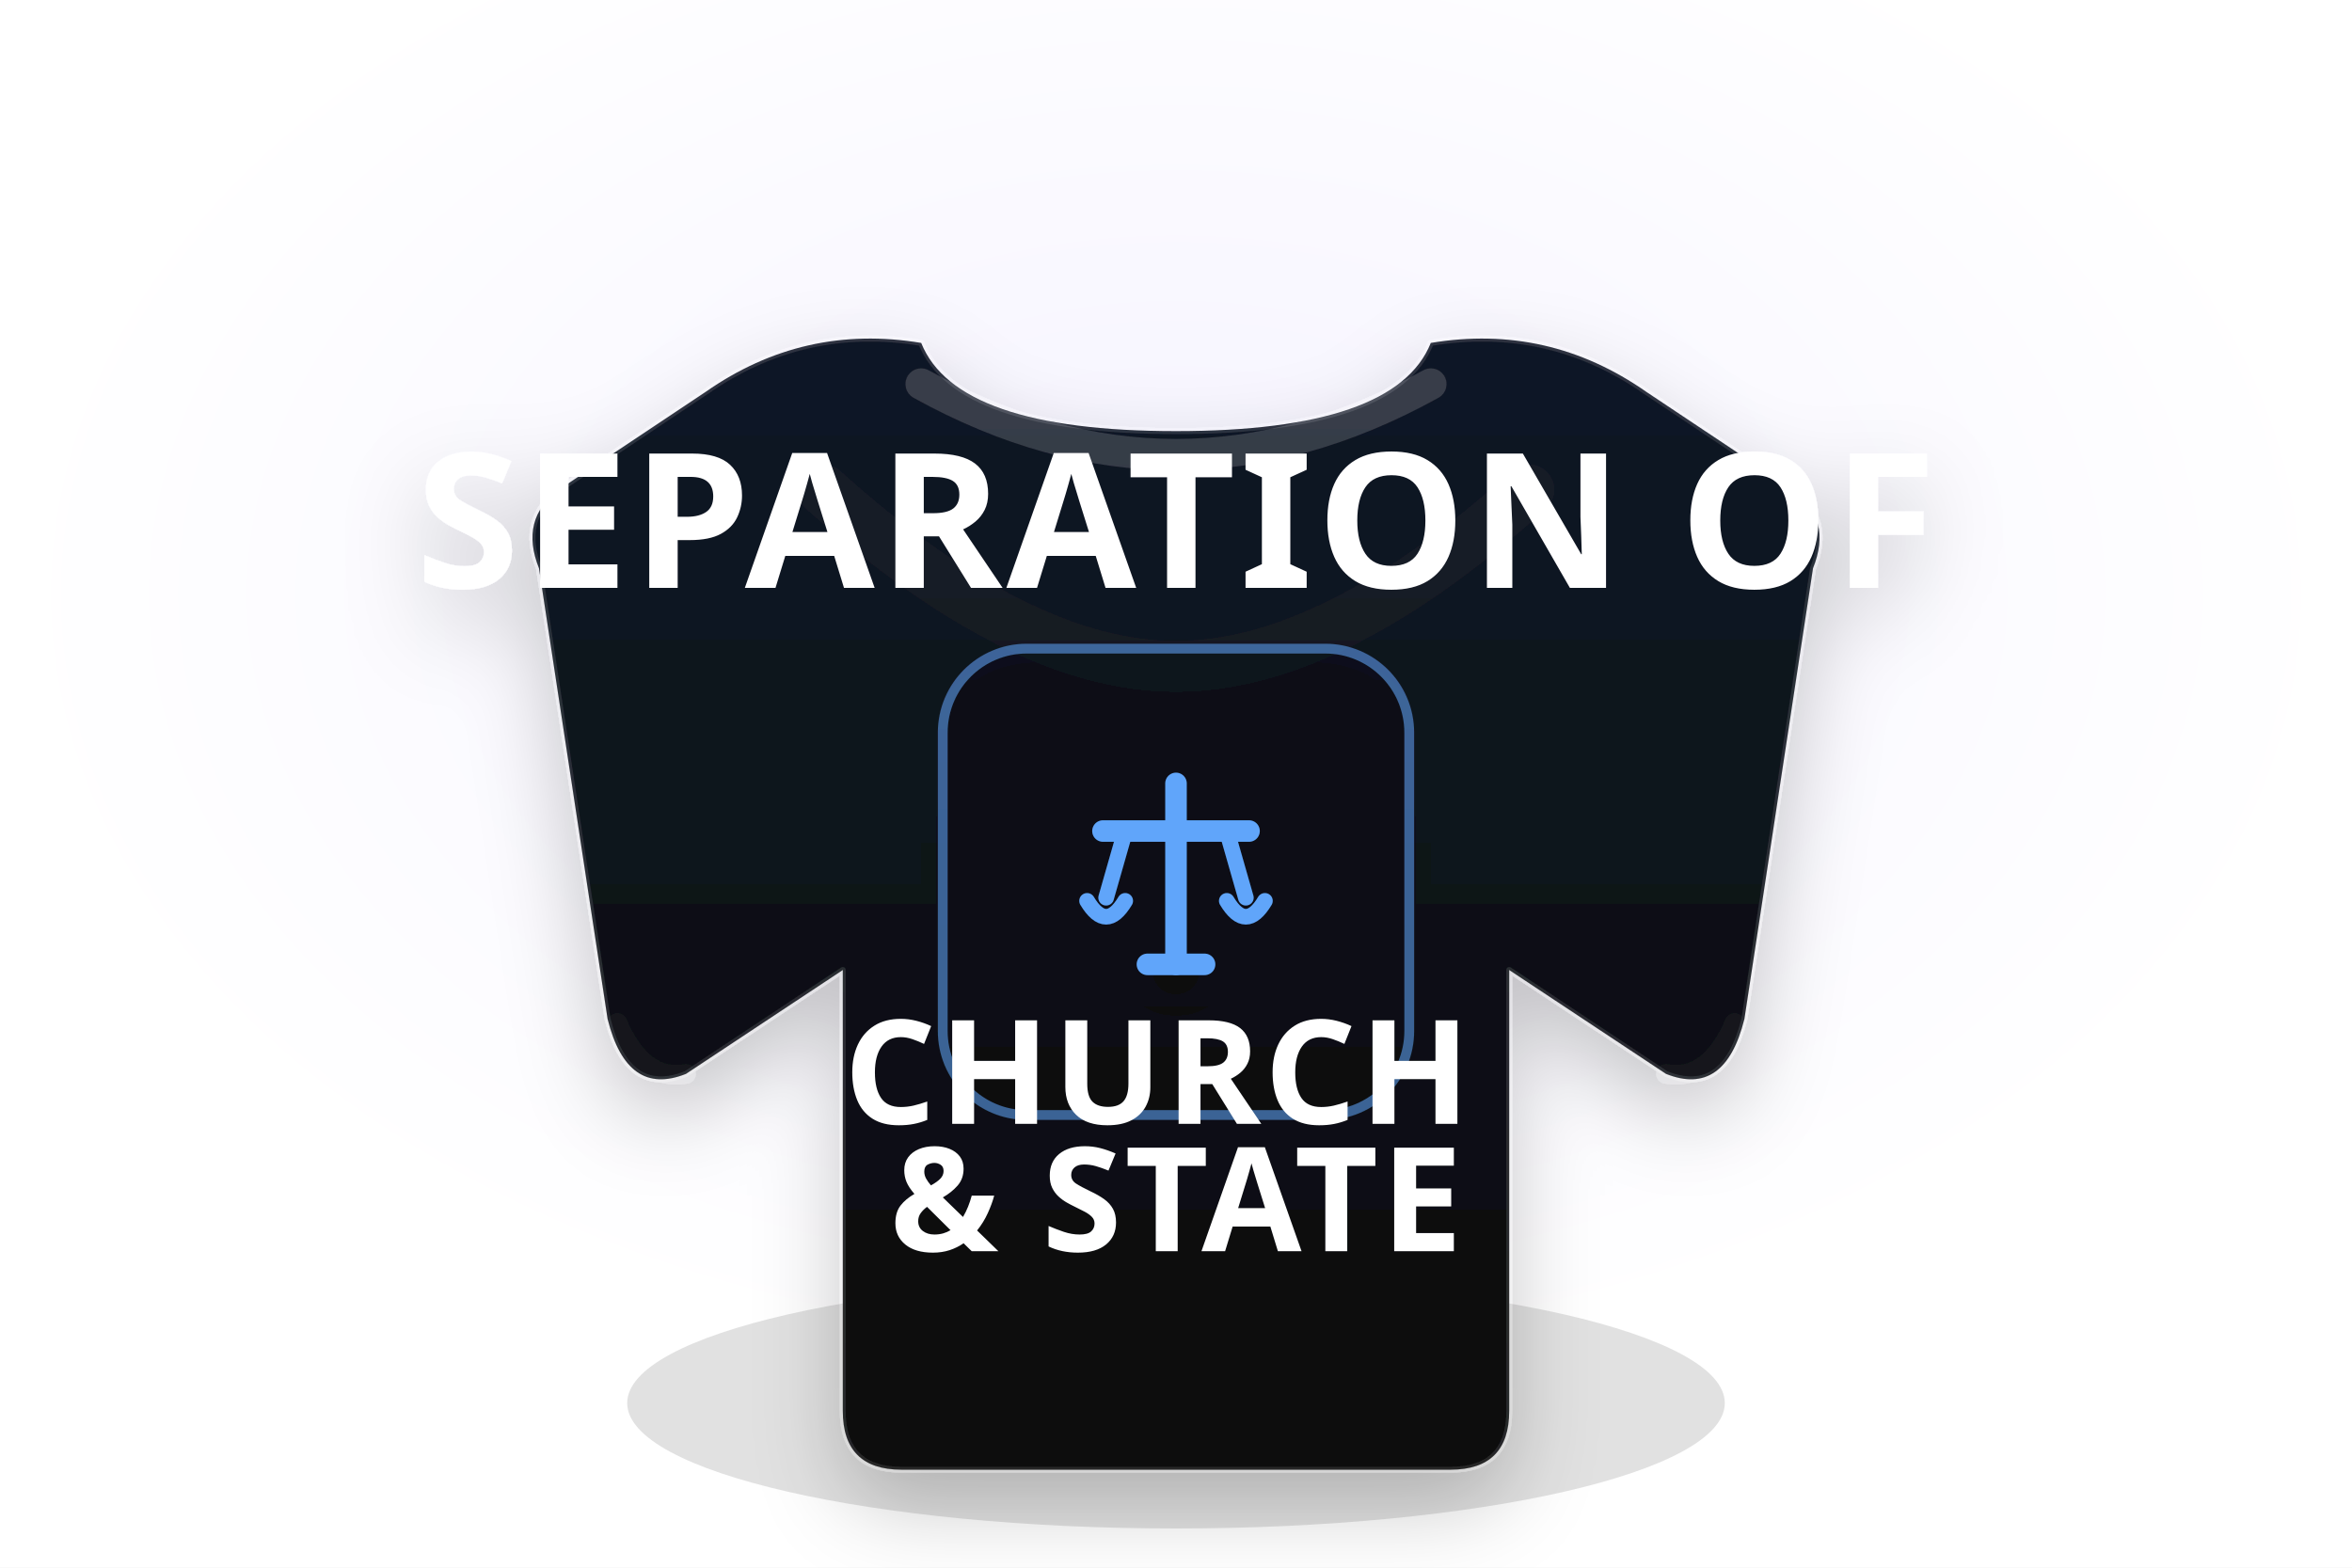
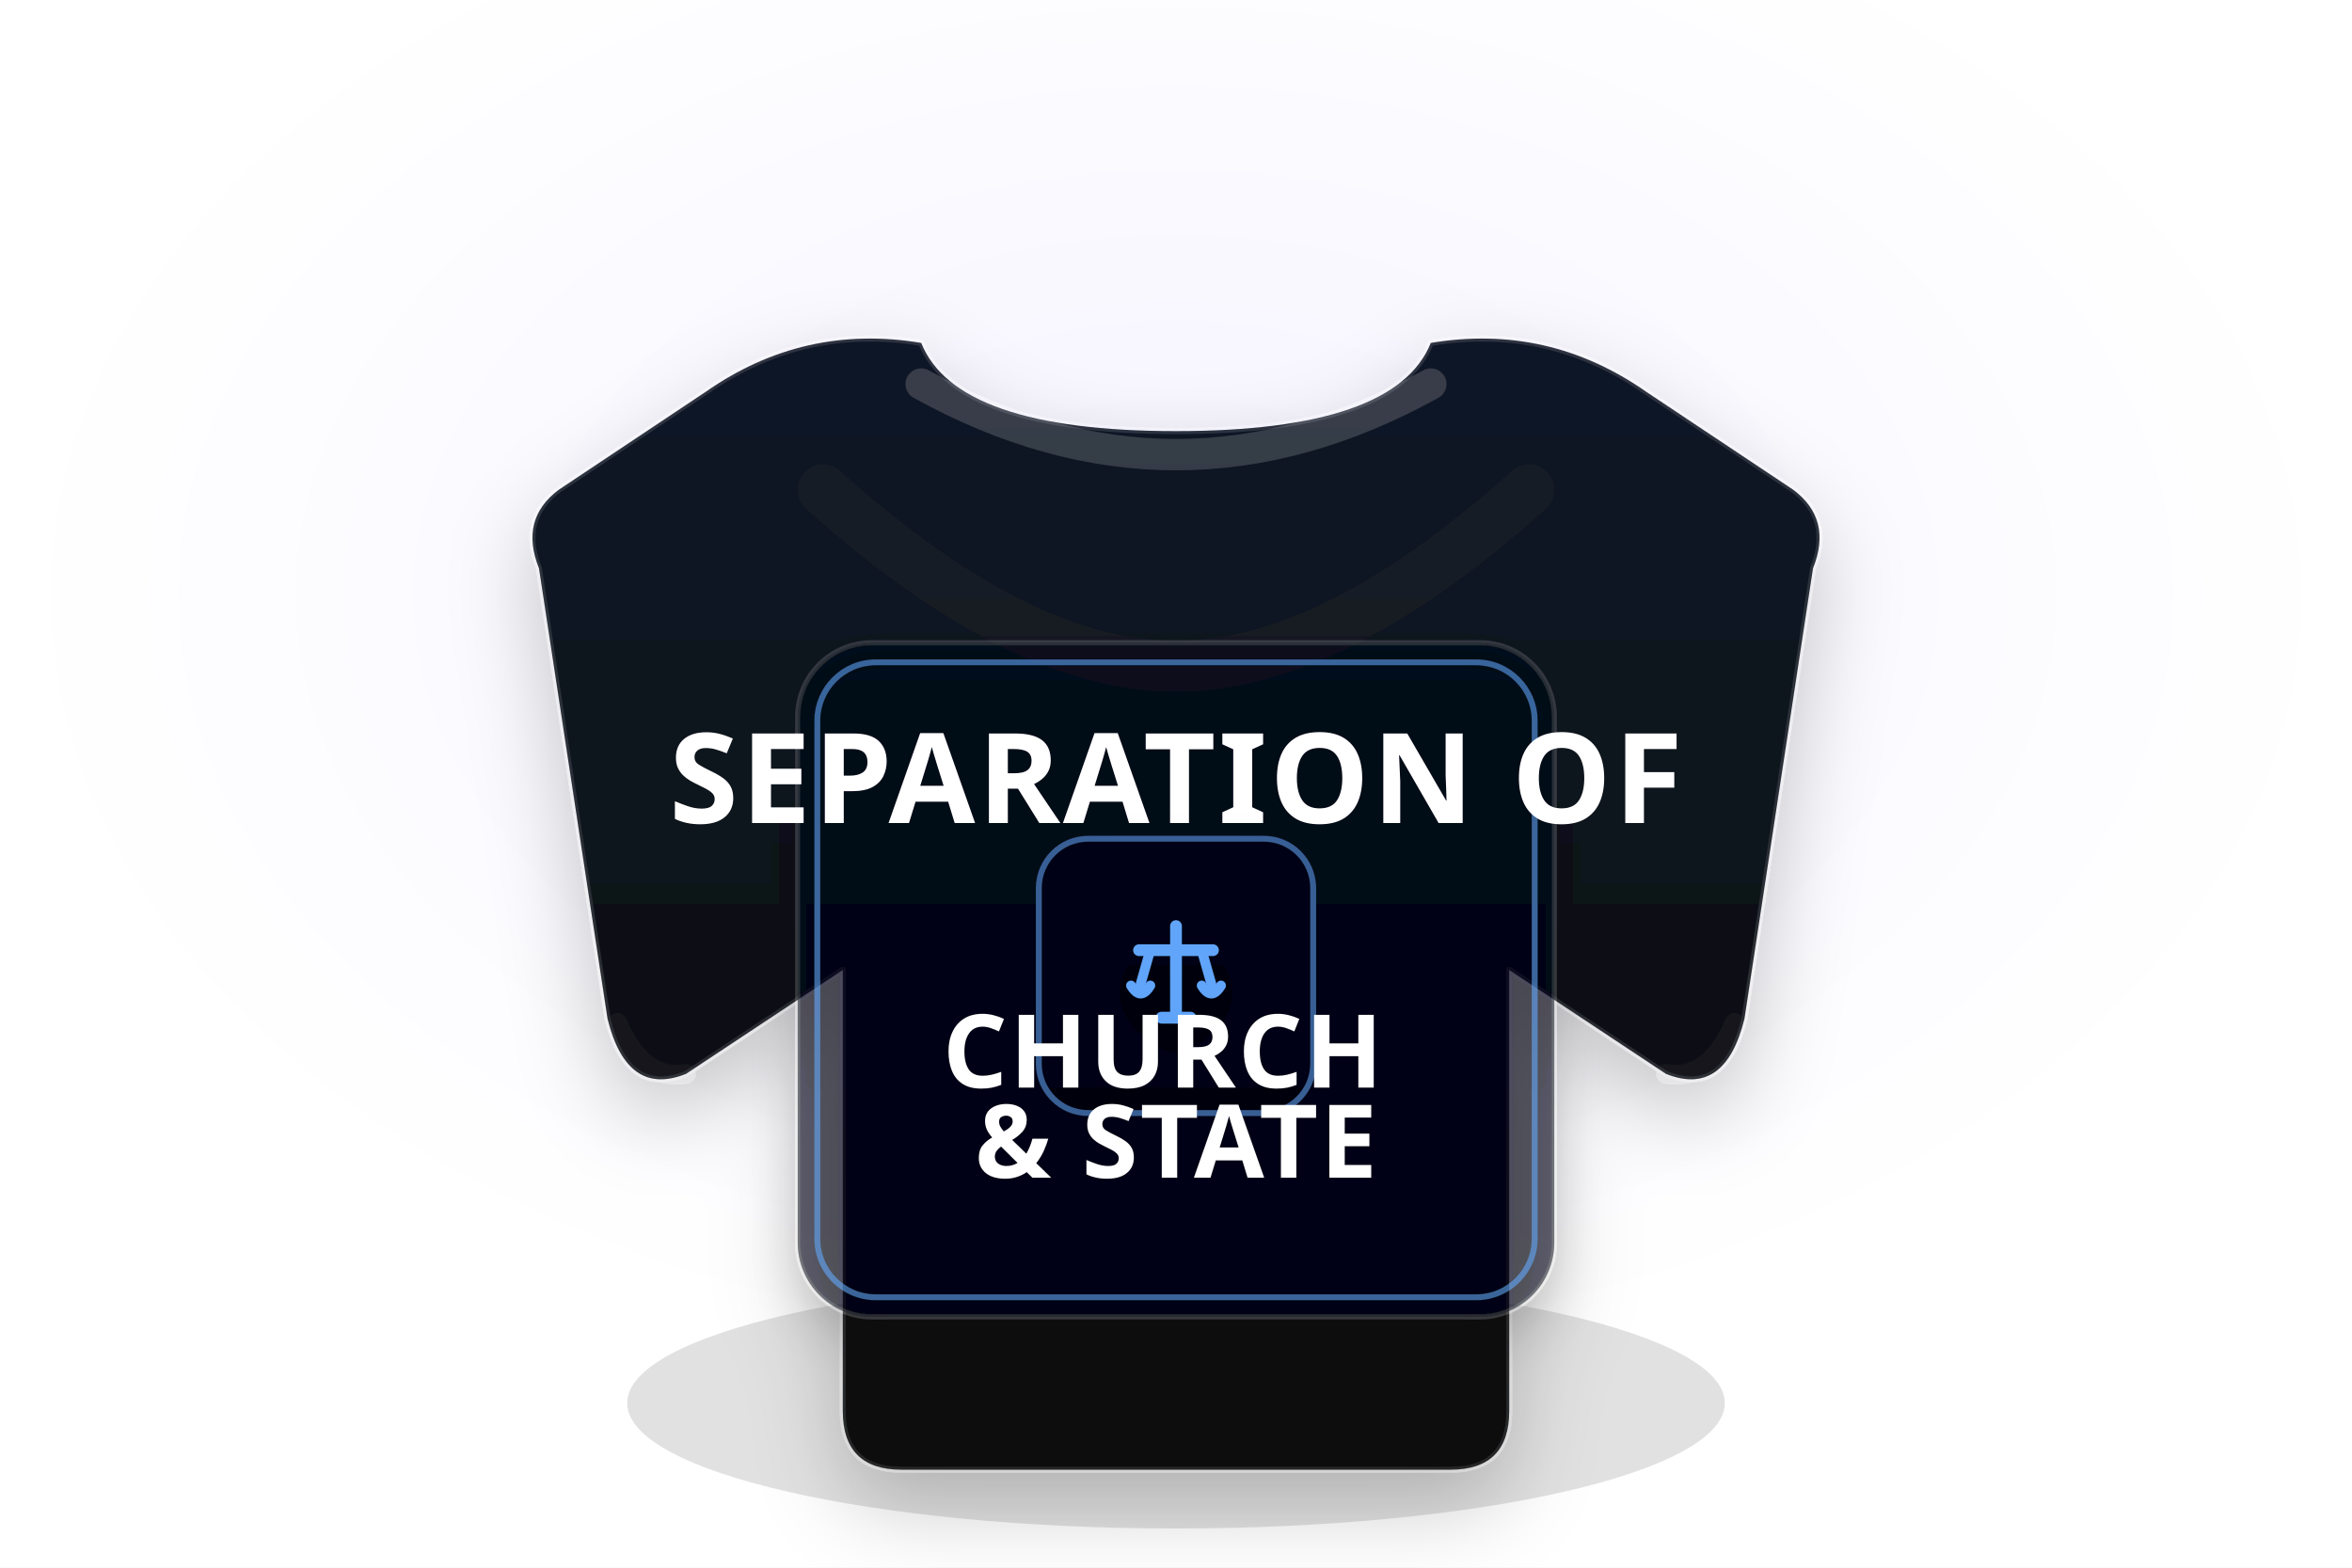
<svg xmlns="http://www.w3.org/2000/svg" width="1200" height="800" viewBox="0 0 1200 800">
  <defs>
    <radialGradient id="bg" cx="0.5" cy="0.38" r="0.9">
      <stop offset="0" stop-color="#f5f3ff" />
      <stop offset="0.55" stop-color="#ffffff" />
      <stop offset="1" stop-color="#ffffff" />
    </radialGradient>
    <filter id="shadow" x="-20%" y="-20%" width="140%" height="140%">
      <feDropShadow dx="0" dy="18" stdDeviation="22" flood-color="#000000" flood-opacity="0.22" />
    </filter>
    <filter id="printShadow" x="-30%" y="-30%" width="160%" height="160%">
      <feDropShadow dx="0" dy="10" stdDeviation="12" flood-color="#000000" flood-opacity="0.22" />
    </filter>
    <linearGradient id="fabric" x1="0" y1="0" x2="0" y2="1">
      <stop offset="0" stop-color="#111827" />
      <stop offset="1" stop-color="#0b0b0b" />
    </linearGradient>
  </defs>
  <rect width="1200" height="800" fill="url(#bg)" />
  <ellipse cx="600" cy="716" rx="280" ry="64" fill="rgba(0,0,0,0.12)" />
  <g filter="url(#shadow)">
    <path d="M360 200 L285 250 Q265 265 275 290 L310 520 Q320 560 350 548 L430 495 L430 720 Q430 750 460 750 L740 750 Q770 750 770 720 L770 495 L850 548 Q880 560 890 520 L925 290 Q935 265 915 250 L840 200 Q790 165 730 175 Q712 220 600 220 Q488 220 470 175 Q410 165 360 200 Z" fill="url(#fabric)" stroke="rgba(255,255,255,0.12)" stroke-width="3" stroke-linejoin="round" />
    <path d="M420 250 Q520 340 600 340 Q680 340 780 250" fill="none" stroke="rgba(255,255,255,0.12)" stroke-width="26" stroke-linecap="round" opacity="0.18" />
    <path d="M470 196 Q600 268 730 196" fill="none" stroke="rgba(255,255,255,0.18)" stroke-width="16" stroke-linecap="round" opacity="0.9" />
    <path d="M315 522 Q328 552 350 548" fill="none" stroke="rgba(255,255,255,0.12)" stroke-width="10" stroke-linecap="round" opacity="0.22" />
    <path d="M885 522 Q872 552 850 548" fill="none" stroke="rgba(255,255,255,0.12)" stroke-width="10" stroke-linecap="round" opacity="0.22" />
    <g>
-       <text x="600" y="300" text-anchor="middle" font-family="Teko, Impact, Arial Black, sans-serif" font-size="96" font-weight="800" fill="#ffffff" letter-spacing="0.02em">
+       <g filter="url(#printShadow)">
+         <rect x="407" y="328" width="386" height="344" rx="37.84" fill="rgba(1,4,16,0.58)" stroke="rgba(255,255,255,0.14)" stroke-width="2.6" />
+         <rect x="417" y="338" width="366" height="324" rx="29.84" fill="none" stroke="#60a5fa" stroke-width="3" opacity="0.58" />
+       </g>
+       <text x="600" y="420" text-anchor="middle" font-family="Teko, Impact, Arial Black, sans-serif" font-size="64" font-weight="800" fill="#ffffff" letter-spacing="0.02em">
        <tspan x="600" dy="0">SEPARATION OF</tspan>
      </text>
-       <g transform="translate(600 450)" filter="url(#printShadow)">
-         <rect x="-119" y="-119" width="238" height="238" rx="42.84" fill="rgba(0,0,0,0.28)" stroke="#60a5fa" stroke-width="5" opacity="0.55" />
-         <g fill="none" stroke="#60a5fa" stroke-width="11" stroke-linecap="round" stroke-linejoin="round" aria-label="scale">
-           <path d="M0 -50.22 V 42.12" fill="none" stroke="#60a5fa" stroke-width="11" stroke-linecap="round" />
-           <path d="M-37.26 -25.92 H 37.26" fill="none" stroke="#60a5fa" stroke-width="11" stroke-linecap="round" />
-           <path d="M-25.92 -25.92 L -35.64 8.1" fill="none" stroke="#60a5fa" stroke-width="8" stroke-linecap="round" />
-           <path d="M25.92 -25.92 L 35.64 8.1" fill="none" stroke="#60a5fa" stroke-width="8" stroke-linecap="round" />
-           <path d="M-45.36 9.72 Q -35.64 25.92 -25.92 9.72" fill="none" stroke="#60a5fa" stroke-width="8" stroke-linecap="round" />
-           <path d="M25.92 9.72 Q 35.64 25.92 45.36 9.72" fill="none" stroke="#60a5fa" stroke-width="8" stroke-linecap="round" />
-           <path d="M-14.58 42.12 H 14.58" fill="none" stroke="#60a5fa" stroke-width="11" stroke-linecap="round" />
+       <g transform="translate(600 498)" filter="url(#printShadow)">
+         <rect x="-70" y="-70" width="140" height="140" rx="25.2" fill="rgba(0,0,0,0.28)" stroke="#60a5fa" stroke-width="3" opacity="0.55" />
+         <g fill="none" stroke="#60a5fa" stroke-width="6" stroke-linecap="round" stroke-linejoin="round" aria-label="scale">
+           <path d="M0 -25.42 V 21.32" fill="none" stroke="#60a5fa" stroke-width="6" stroke-linecap="round" />
+           <path d="M-18.86 -13.12 H 18.86" fill="none" stroke="#60a5fa" stroke-width="6" stroke-linecap="round" />
+           <path d="M-13.12 -13.12 L -18.04 4.1" fill="none" stroke="#60a5fa" stroke-width="5" stroke-linecap="round" />
+           <path d="M13.12 -13.12 L 18.04 4.1" fill="none" stroke="#60a5fa" stroke-width="5" stroke-linecap="round" />
+           <path d="M-22.96 4.92 Q -18.04 13.12 -13.12 4.92" fill="none" stroke="#60a5fa" stroke-width="5" stroke-linecap="round" />
+           <path d="M13.12 4.92 Q 18.04 13.12 22.96 4.92" fill="none" stroke="#60a5fa" stroke-width="5" stroke-linecap="round" />
+           <path d="M-7.38 21.32 H 7.38" fill="none" stroke="#60a5fa" stroke-width="6" stroke-linecap="round" />
        </g>
      </g>
-       <text x="600" y="573.5" text-anchor="middle" font-family="Teko, Impact, Arial Black, sans-serif" font-size="74" font-weight="800" fill="#ffffff" letter-spacing="0.02em">
+       <text x="600" y="555" text-anchor="middle" font-family="Teko, Impact, Arial Black, sans-serif" font-size="52" font-weight="800" fill="#ffffff" letter-spacing="0.02em">
        <tspan x="600" dy="0">CHURCH</tspan>
-         <tspan x="600" dy="65">&amp; STATE</tspan>
+         <tspan x="600" dy="46">&amp; STATE</tspan>
      </text>
    </g>
  </g>
</svg>
